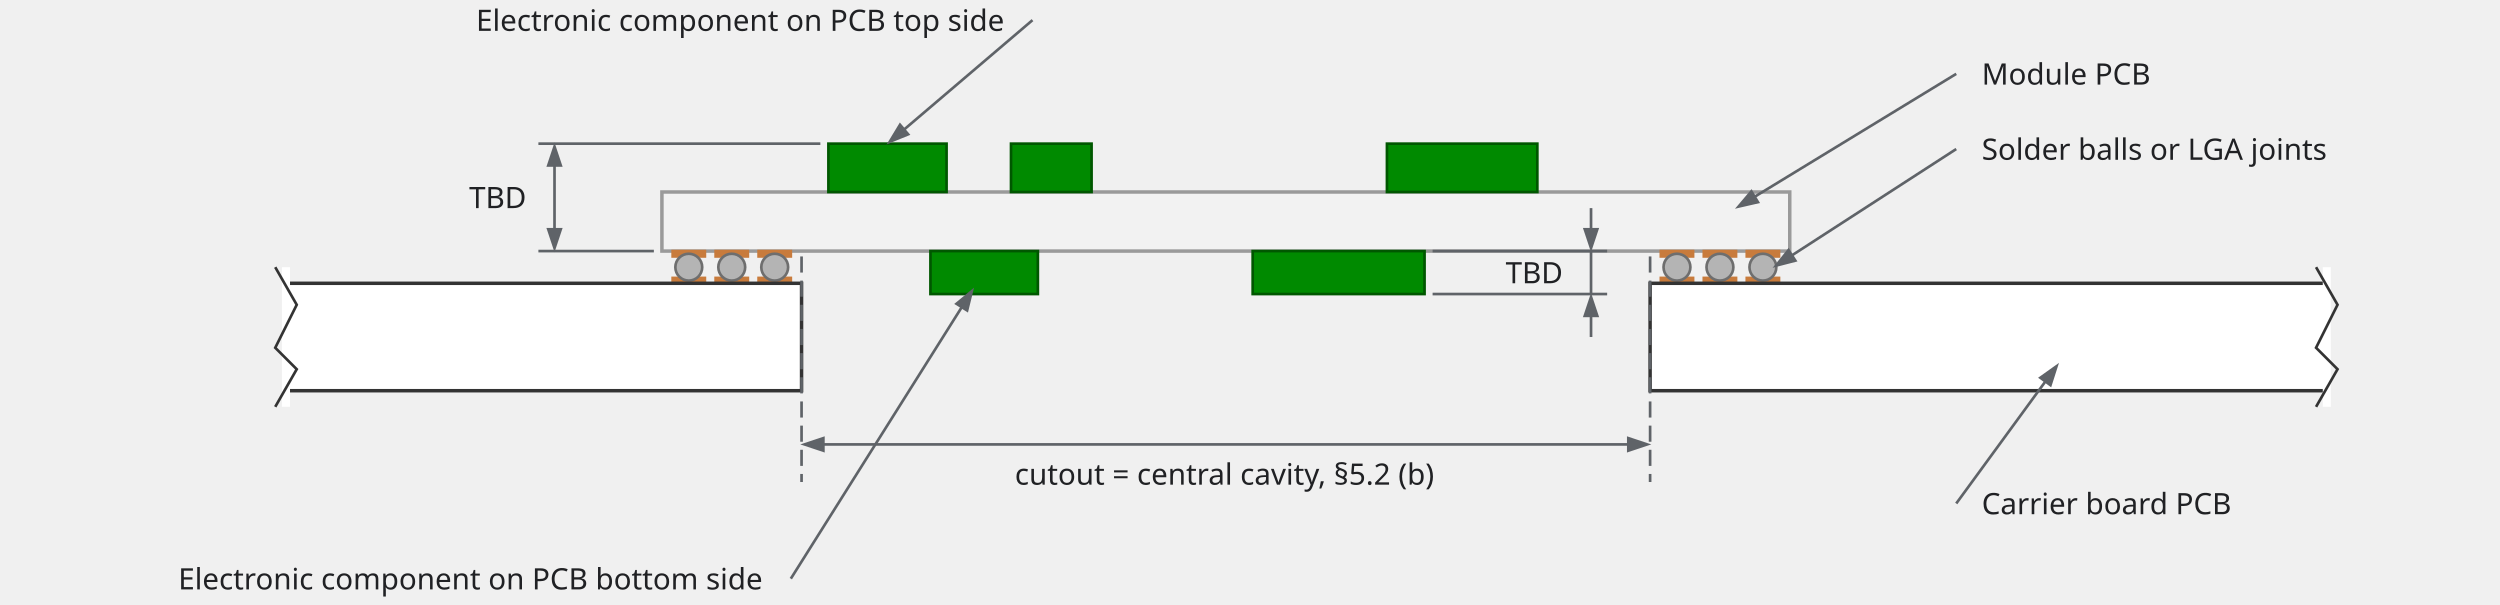
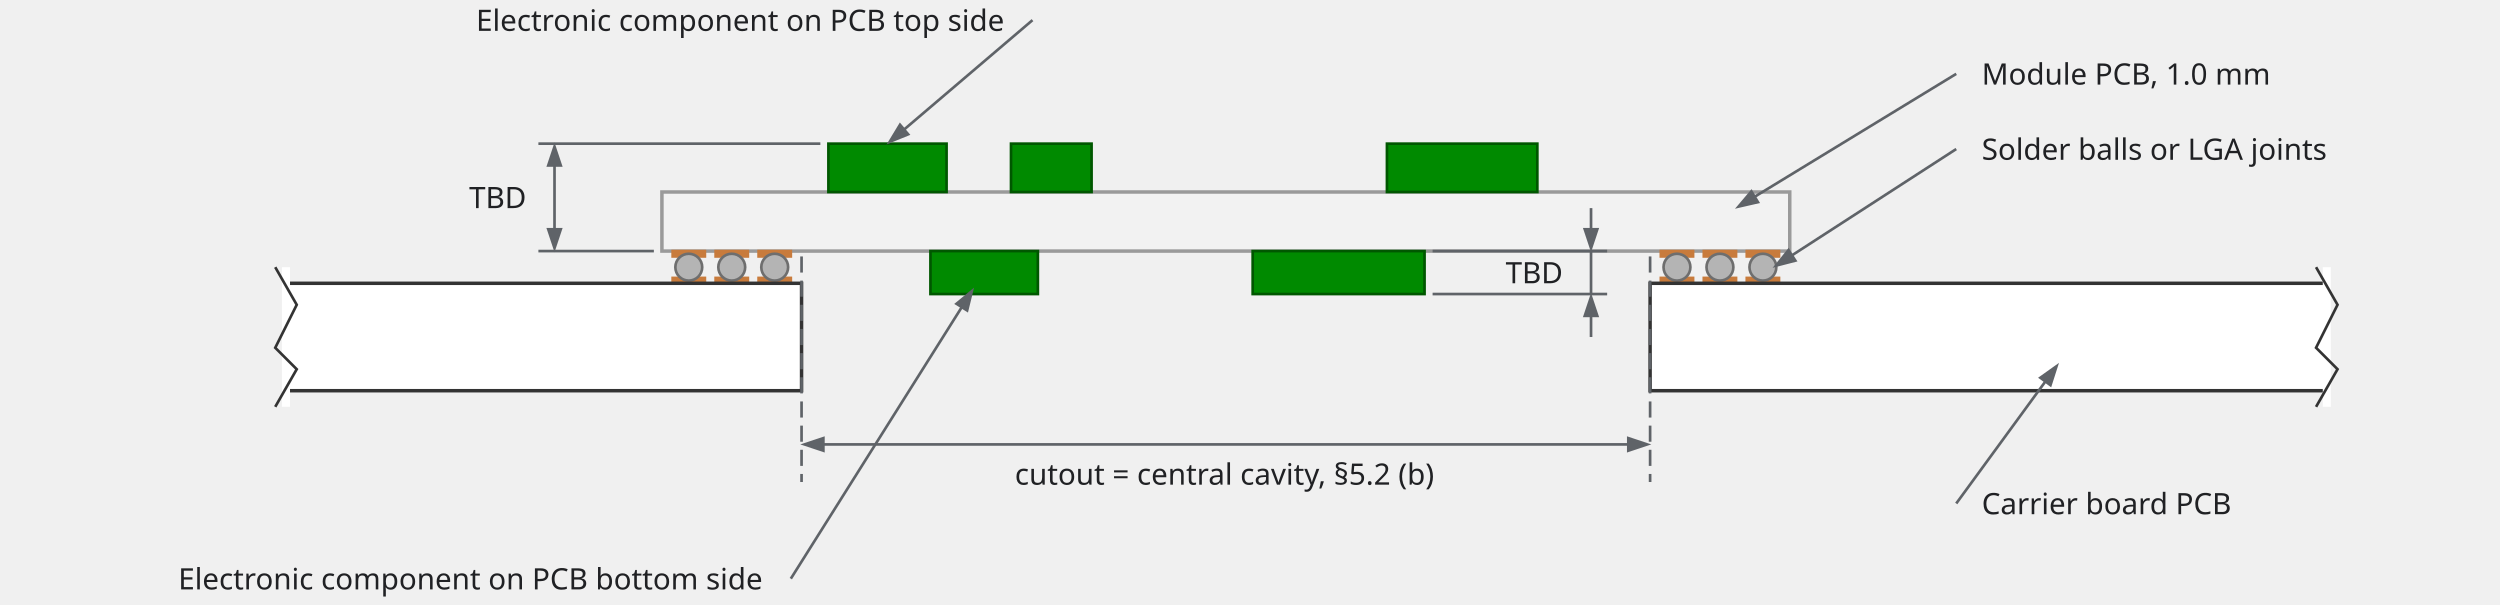
<svg xmlns="http://www.w3.org/2000/svg" style="background: transparent; background-color: transparent; color-scheme: light dark;" version="1.1" width="931px" height="225px" viewBox="0 0 931 225">
  <defs />
  <g>
    <g data-cell-id="0">
      <g data-cell-id="1">
        <g data-cell-id="module-cross-section-carrier-cutout-1">
          <g transform="translate(0.5,0.5)">
            <rect x="246" y="71" width="420" height="22" fill="#f2f2f2" stroke="#9a9a9a" stroke-width="1.3" pointer-events="all" style="fill: rgb(242, 242, 242); stroke: rgb(154, 154, 154);" />
          </g>
        </g>
        <g data-cell-id="module-cross-section-carrier-cutout-2">
          <g transform="translate(0.5,0.5)">
            <rect x="308" y="53" width="44" height="18" fill="#008a00" stroke="#005700" pointer-events="all" style="fill: rgb(0, 138, 0); stroke: rgb(0, 87, 0);" />
          </g>
        </g>
        <g data-cell-id="module-cross-section-carrier-cutout-3">
          <g transform="translate(0.5,0.5)">
            <rect x="376" y="53" width="30" height="18" fill="#008a00" stroke="#005700" pointer-events="all" style="fill: rgb(0, 138, 0); stroke: rgb(0, 87, 0);" />
          </g>
        </g>
        <g data-cell-id="module-cross-section-carrier-cutout-4">
          <g transform="translate(0.5,0.5)">
            <rect x="516" y="53" width="56" height="18" fill="#008a00" stroke="#005700" pointer-events="all" style="fill: rgb(0, 138, 0); stroke: rgb(0, 87, 0);" />
          </g>
        </g>
        <g data-cell-id="module-cross-section-carrier-cutout-5">
          <g transform="translate(0.5,0.5)">
            <rect x="346" y="93" width="40" height="16" fill="#008a00" stroke="#005700" pointer-events="all" style="fill: rgb(0, 138, 0); stroke: rgb(0, 87, 0);" />
          </g>
        </g>
        <g data-cell-id="module-cross-section-carrier-cutout-6">
          <g transform="translate(0.5,0.5)">
            <rect x="466" y="93" width="64" height="16" fill="#008a00" stroke="#005700" pointer-events="all" style="fill: rgb(0, 138, 0); stroke: rgb(0, 87, 0);" />
          </g>
        </g>
        <g data-cell-id="module-cross-section-carrier-cutout-7">
          <g transform="translate(0.5,0.5)">
            <rect x="250" y="93" width="12" height="2" fill="#c87b3c" stroke="#c87b3c" pointer-events="all" style="fill: rgb(200, 123, 60); stroke: rgb(200, 123, 60);" />
          </g>
        </g>
        <g data-cell-id="module-cross-section-carrier-cutout-8">
          <g transform="translate(0.5,0.5)">
            <rect x="250" y="103" width="12" height="2" fill="#c87b3c" stroke="#c87b3c" pointer-events="all" style="fill: rgb(200, 123, 60); stroke: rgb(200, 123, 60);" />
          </g>
        </g>
        <g data-cell-id="module-cross-section-carrier-cutout-9">
          <g transform="translate(0.5,0.5)">
            <ellipse cx="256" cy="99" rx="5" ry="5" fill="#b4b4b4" stroke="#6e6e6e" pointer-events="all" style="fill: rgb(180, 180, 180); stroke: rgb(110, 110, 110);" />
          </g>
        </g>
        <g data-cell-id="module-cross-section-carrier-cutout-10">
          <g transform="translate(0.5,0.5)">
            <rect x="266" y="93" width="12" height="2" fill="#c87b3c" stroke="#c87b3c" pointer-events="all" style="fill: rgb(200, 123, 60); stroke: rgb(200, 123, 60);" />
          </g>
        </g>
        <g data-cell-id="module-cross-section-carrier-cutout-11">
          <g transform="translate(0.5,0.5)">
            <rect x="266" y="103" width="12" height="2" fill="#c87b3c" stroke="#c87b3c" pointer-events="all" style="fill: rgb(200, 123, 60); stroke: rgb(200, 123, 60);" />
          </g>
        </g>
        <g data-cell-id="module-cross-section-carrier-cutout-12">
          <g transform="translate(0.5,0.5)">
            <ellipse cx="272" cy="99" rx="5" ry="5" fill="#b4b4b4" stroke="#6e6e6e" pointer-events="all" style="fill: rgb(180, 180, 180); stroke: rgb(110, 110, 110);" />
          </g>
        </g>
        <g data-cell-id="module-cross-section-carrier-cutout-13">
          <g transform="translate(0.5,0.5)">
            <rect x="282" y="93" width="12" height="2" fill="#c87b3c" stroke="#c87b3c" pointer-events="all" style="fill: rgb(200, 123, 60); stroke: rgb(200, 123, 60);" />
          </g>
        </g>
        <g data-cell-id="module-cross-section-carrier-cutout-14">
          <g transform="translate(0.5,0.5)">
            <rect x="282" y="103" width="12" height="2" fill="#c87b3c" stroke="#c87b3c" pointer-events="all" style="fill: rgb(200, 123, 60); stroke: rgb(200, 123, 60);" />
          </g>
        </g>
        <g data-cell-id="module-cross-section-carrier-cutout-15">
          <g transform="translate(0.5,0.5)">
            <ellipse cx="288" cy="99" rx="5" ry="5" fill="#b4b4b4" stroke="#6e6e6e" pointer-events="all" style="fill: rgb(180, 180, 180); stroke: rgb(110, 110, 110);" />
          </g>
        </g>
        <g data-cell-id="module-cross-section-carrier-cutout-16">
          <g transform="translate(0.5,0.5)">
            <rect x="618" y="93" width="12" height="2" fill="#c87b3c" stroke="#c87b3c" pointer-events="all" style="fill: rgb(200, 123, 60); stroke: rgb(200, 123, 60);" />
          </g>
        </g>
        <g data-cell-id="module-cross-section-carrier-cutout-17">
          <g transform="translate(0.5,0.5)">
            <rect x="618" y="103" width="12" height="2" fill="#c87b3c" stroke="#c87b3c" pointer-events="all" style="fill: rgb(200, 123, 60); stroke: rgb(200, 123, 60);" />
          </g>
        </g>
        <g data-cell-id="module-cross-section-carrier-cutout-18">
          <g transform="translate(0.5,0.5)">
            <ellipse cx="624" cy="99" rx="5" ry="5" fill="#b4b4b4" stroke="#6e6e6e" pointer-events="all" style="fill: rgb(180, 180, 180); stroke: rgb(110, 110, 110);" />
          </g>
        </g>
        <g data-cell-id="module-cross-section-carrier-cutout-19">
          <g transform="translate(0.5,0.5)">
            <rect x="634" y="93" width="12" height="2" fill="#c87b3c" stroke="#c87b3c" pointer-events="all" style="fill: rgb(200, 123, 60); stroke: rgb(200, 123, 60);" />
          </g>
        </g>
        <g data-cell-id="module-cross-section-carrier-cutout-20">
          <g transform="translate(0.5,0.5)">
            <rect x="634" y="103" width="12" height="2" fill="#c87b3c" stroke="#c87b3c" pointer-events="all" style="fill: rgb(200, 123, 60); stroke: rgb(200, 123, 60);" />
          </g>
        </g>
        <g data-cell-id="module-cross-section-carrier-cutout-21">
          <g transform="translate(0.5,0.5)">
            <ellipse cx="640" cy="99" rx="5" ry="5" fill="#b4b4b4" stroke="#6e6e6e" pointer-events="all" style="fill: rgb(180, 180, 180); stroke: rgb(110, 110, 110);" />
          </g>
        </g>
        <g data-cell-id="module-cross-section-carrier-cutout-22">
          <g transform="translate(0.5,0.5)">
            <rect x="650" y="93" width="12" height="2" fill="#c87b3c" stroke="#c87b3c" pointer-events="all" style="fill: rgb(200, 123, 60); stroke: rgb(200, 123, 60);" />
          </g>
        </g>
        <g data-cell-id="module-cross-section-carrier-cutout-23">
          <g transform="translate(0.5,0.5)">
            <rect x="650" y="103" width="12" height="2" fill="#c87b3c" stroke="#c87b3c" pointer-events="all" style="fill: rgb(200, 123, 60); stroke: rgb(200, 123, 60);" />
          </g>
        </g>
        <g data-cell-id="module-cross-section-carrier-cutout-24">
          <g transform="translate(0.5,0.5)">
            <ellipse cx="656" cy="99" rx="5" ry="5" fill="#b4b4b4" stroke="#6e6e6e" pointer-events="all" style="fill: rgb(180, 180, 180); stroke: rgb(110, 110, 110);" />
          </g>
        </g>
        <g data-cell-id="module-cross-section-carrier-cutout-25">
          <g transform="translate(0.5,0.5)">
            <rect x="106" y="105" width="192" height="40" fill="#ffffff" stroke="#333333" stroke-width="1.3" pointer-events="all" style="fill: rgb(255, 255, 255); stroke: rgb(51, 51, 51);" />
          </g>
        </g>
        <g data-cell-id="module-cross-section-carrier-cutout-26">
          <g transform="translate(0.5,0.5)">
            <rect x="614" y="105" width="252" height="40" fill="#ffffff" stroke="#333333" stroke-width="1.3" pointer-events="all" style="fill: rgb(255, 255, 255); stroke: rgb(51, 51, 51);" />
          </g>
        </g>
        <g data-cell-id="module-cross-section-carrier-cutout-27">
          <g transform="translate(0.5,0.5)">
            <path d="M 298 95 L 298 179" fill="none" stroke="#5f6368" stroke-miterlimit="10" stroke-dasharray="6 3" pointer-events="stroke" style="stroke: rgb(95, 99, 104);" />
          </g>
        </g>
        <g data-cell-id="module-cross-section-carrier-cutout-28">
          <g transform="translate(0.5,0.5)">
            <path d="M 614 95 L 614 179" fill="none" stroke="#5f6368" stroke-miterlimit="10" stroke-dasharray="6 3" pointer-events="stroke" style="stroke: rgb(95, 99, 104);" />
          </g>
        </g>
        <g data-cell-id="module-cross-section-carrier-cutout-29">
          <g transform="translate(0.5,0.5)">
            <path d="M 106 99 L 106 151" fill="none" stroke="#ffffff" stroke-width="3" stroke-miterlimit="10" pointer-events="stroke" style="stroke: rgb(255, 255, 255);" />
          </g>
        </g>
        <g data-cell-id="module-cross-section-carrier-cutout-30">
          <g transform="translate(0.5,0.5)">
            <path d="M 102 99 L 110 113 L 102 129 L 110 137 L 102 151" fill="none" stroke="#333333" stroke-miterlimit="10" pointer-events="stroke" style="stroke: rgb(51, 51, 51);" />
          </g>
        </g>
        <g data-cell-id="module-cross-section-carrier-cutout-31">
          <g transform="translate(0.5,0.5)">
            <path d="M 866 99 L 866 151" fill="none" stroke="#ffffff" stroke-width="3" stroke-miterlimit="10" pointer-events="stroke" style="stroke: rgb(255, 255, 255);" />
          </g>
        </g>
        <g data-cell-id="module-cross-section-carrier-cutout-32">
          <g transform="translate(0.5,0.5)">
            <path d="M 862 99 L 870 113 L 862 129 L 870 137 L 862 151" fill="none" stroke="#333333" stroke-miterlimit="10" pointer-events="stroke" style="stroke: rgb(51, 51, 51);" />
          </g>
        </g>
        <g data-cell-id="module-cross-section-carrier-cutout-33">
          <g>
            <rect x="110.8" y="0" width="265.2" height="14" fill="none" stroke="none" pointer-events="all" />
          </g>
          <g>
            <g fill="#202124" font-family="'Roboto Mono'" text-anchor="end" font-size="11px" style="fill: rgb(32, 33, 36);">
              <text x="374" y="11.5">Electronic component on PCB top side</text>
            </g>
          </g>
        </g>
        <g data-cell-id="module-cross-section-carrier-cutout-34">
          <g transform="translate(0.5,0.5)">
            <path d="M 384 7 L 336.18 47.74" fill="none" stroke="#5f6368" stroke-miterlimit="10" pointer-events="stroke" style="stroke: rgb(95, 99, 104);" />
            <path d="M 330.85 52.28 L 334.67 45.96 L 337.69 49.51 Z" fill="#5f6368" stroke="#5f6368" stroke-miterlimit="10" pointer-events="all" style="fill: rgb(95, 99, 104); stroke: rgb(95, 99, 104);" />
          </g>
        </g>
        <g data-cell-id="module-cross-section-carrier-cutout-35">
          <g>
-             <rect x="736" y="20" width="78" height="14" fill="none" stroke="none" pointer-events="all" />
+             <rect x="736" y="20" width="135.6" height="14" fill="none" stroke="none" pointer-events="all" />
          </g>
          <g>
            <g fill="#202124" font-family="'Roboto Mono'" text-anchor="start" font-size="11px" style="fill: rgb(32, 33, 36);">
-               <text x="738" y="31.5">Module PCB</text>
+               <text x="738" y="31.5">Module PCB, 1.0 mm</text>
            </g>
          </g>
        </g>
        <g data-cell-id="module-cross-section-carrier-cutout-36">
          <g transform="translate(0.5,0.5)">
            <path d="M 728 27 L 652.93 72.77" fill="none" stroke="#5f6368" stroke-miterlimit="10" pointer-events="stroke" style="stroke: rgb(95, 99, 104);" />
            <path d="M 646.95 76.42 L 651.72 70.78 L 654.15 74.77 Z" fill="#5f6368" stroke="#5f6368" stroke-miterlimit="10" pointer-events="all" style="fill: rgb(95, 99, 104); stroke: rgb(95, 99, 104);" />
          </g>
        </g>
        <g data-cell-id="module-cross-section-carrier-cutout-37">
          <g>
            <rect x="736" y="48" width="193.2" height="14" fill="none" stroke="none" pointer-events="all" />
          </g>
          <g>
            <g fill="#202124" font-family="'Roboto Mono'" text-anchor="start" font-size="11px" style="fill: rgb(32, 33, 36);">
              <text x="738" y="59.5">Solder balls or LGA joints</text>
            </g>
          </g>
        </g>
        <g data-cell-id="module-cross-section-carrier-cutout-38">
          <g transform="translate(0.5,0.5)">
            <path d="M 728 55 L 666.82 94.59" fill="none" stroke="#5f6368" stroke-miterlimit="10" pointer-events="stroke" style="stroke: rgb(95, 99, 104);" />
            <path d="M 660.94 98.39 L 665.55 92.63 L 668.08 96.55 Z" fill="#5f6368" stroke="#5f6368" stroke-miterlimit="10" pointer-events="all" style="fill: rgb(95, 99, 104); stroke: rgb(95, 99, 104);" />
          </g>
        </g>
        <g data-cell-id="module-cross-section-carrier-cutout-39">
          <g>
            <rect x="736" y="180" width="128.4" height="14" fill="none" stroke="none" pointer-events="all" />
          </g>
          <g>
            <g fill="#202124" font-family="'Roboto Mono'" text-anchor="start" font-size="11px" style="fill: rgb(32, 33, 36);">
              <text x="738" y="191.5">Carrier board PCB</text>
            </g>
          </g>
        </g>
        <g data-cell-id="module-cross-section-carrier-cutout-40">
          <g transform="translate(0.5,0.5)">
            <path d="M 728 187 L 761.21 141.55" fill="none" stroke="#5f6368" stroke-miterlimit="10" pointer-events="stroke" style="stroke: rgb(95, 99, 104);" />
            <path d="M 765.34 135.9 L 763.09 142.93 L 759.33 140.18 Z" fill="#5f6368" stroke="#5f6368" stroke-miterlimit="10" pointer-events="all" style="fill: rgb(95, 99, 104); stroke: rgb(95, 99, 104);" />
          </g>
        </g>
        <g data-cell-id="module-cross-section-carrier-cutout-41">
          <g>
            <rect x="-0.8" y="208" width="286.8" height="14" fill="none" stroke="none" pointer-events="all" />
          </g>
          <g>
            <g fill="#202124" font-family="'Roboto Mono'" text-anchor="end" font-size="11px" style="fill: rgb(32, 33, 36);">
              <text x="284" y="219.5">Electronic component on PCB bottom side</text>
            </g>
          </g>
        </g>
        <g data-cell-id="module-cross-section-carrier-cutout-42">
          <g transform="translate(0.5,0.5)">
            <path d="M 294 215 L 357.67 113.87" fill="none" stroke="#5f6368" stroke-miterlimit="10" pointer-events="stroke" style="stroke: rgb(95, 99, 104);" />
            <path d="M 361.4 107.95 L 359.65 115.11 L 355.7 112.63 Z" fill="#5f6368" stroke="#5f6368" stroke-miterlimit="10" pointer-events="all" style="fill: rgb(95, 99, 104); stroke: rgb(95, 99, 104);" />
          </g>
        </g>
        <g data-cell-id="module-cross-section-carrier-cutout-43">
          <g transform="translate(0.5,0.5)">
            <path d="M 306.12 165 L 605.88 165" fill="none" stroke="#5f6368" stroke-miterlimit="10" pointer-events="stroke" style="stroke: rgb(95, 99, 104);" />
            <path d="M 299.12 165 L 306.12 162.67 L 306.12 167.33 Z" fill="#5f6368" stroke="#5f6368" stroke-miterlimit="10" pointer-events="all" style="fill: rgb(95, 99, 104); stroke: rgb(95, 99, 104);" />
            <path d="M 612.88 165 L 605.88 167.33 L 605.88 162.67 Z" fill="#5f6368" stroke="#5f6368" stroke-miterlimit="10" pointer-events="all" style="fill: rgb(95, 99, 104); stroke: rgb(95, 99, 104);" />
          </g>
        </g>
        <g data-cell-id="module-cross-section-carrier-cutout-44">
          <g>
            <rect x="334.2" y="169" width="243.6" height="14" fill="none" stroke="none" pointer-events="all" />
          </g>
          <g>
            <g fill="#202124" font-family="'Roboto Mono'" text-anchor="middle" font-size="11px" style="fill: rgb(32, 33, 36);">
              <text x="456" y="180.5">cutout = central cavity, §5.2 (b)</text>
            </g>
          </g>
        </g>
        <g data-cell-id="module-cross-section-carrier-cutout-45">
          <g transform="translate(0.5,0.5)">
            <path d="M 305 53 L 200 53" fill="none" stroke="#5f6368" stroke-miterlimit="10" pointer-events="stroke" style="stroke: rgb(95, 99, 104);" />
          </g>
        </g>
        <g data-cell-id="module-cross-section-carrier-cutout-46">
          <g transform="translate(0.5,0.5)">
            <path d="M 243 93 L 200 93" fill="none" stroke="#5f6368" stroke-miterlimit="10" pointer-events="stroke" style="stroke: rgb(95, 99, 104);" />
          </g>
        </g>
        <g data-cell-id="module-cross-section-carrier-cutout-47">
          <g transform="translate(0.5,0.5)">
            <path d="M 206 61.12 L 206 84.88" fill="none" stroke="#5f6368" stroke-miterlimit="10" pointer-events="stroke" style="stroke: rgb(95, 99, 104);" />
            <path d="M 206 54.12 L 208.33 61.12 L 203.67 61.12 Z" fill="#5f6368" stroke="#5f6368" stroke-miterlimit="10" pointer-events="all" style="fill: rgb(95, 99, 104); stroke: rgb(95, 99, 104);" />
            <path d="M 206 91.88 L 203.67 84.88 L 208.33 84.88 Z" fill="#5f6368" stroke="#5f6368" stroke-miterlimit="10" pointer-events="all" style="fill: rgb(95, 99, 104); stroke: rgb(95, 99, 104);" />
          </g>
        </g>
        <g data-cell-id="module-cross-section-carrier-cutout-48">
          <g>
            <rect x="170.4" y="66" width="27.6" height="14" fill="none" stroke="none" pointer-events="all" />
          </g>
          <g>
            <g fill="#202124" font-family="'Roboto Mono'" text-anchor="end" font-size="11px" style="fill: rgb(32, 33, 36);">
              <text x="196" y="77.5">TBD</text>
            </g>
          </g>
        </g>
        <g data-cell-id="module-cross-section-carrier-cutout-49">
          <g transform="translate(0.5,0.5)">
            <path d="M 533 93 L 598 93" fill="none" stroke="#5f6368" stroke-miterlimit="10" pointer-events="stroke" style="stroke: rgb(95, 99, 104);" />
          </g>
        </g>
        <g data-cell-id="module-cross-section-carrier-cutout-50">
          <g transform="translate(0.5,0.5)">
            <path d="M 533 109 L 598 109" fill="none" stroke="#5f6368" stroke-miterlimit="10" pointer-events="stroke" style="stroke: rgb(95, 99, 104);" />
          </g>
        </g>
        <g data-cell-id="module-cross-section-carrier-cutout-51">
          <g transform="translate(0.5,0.5)">
            <path d="M 592 77 L 592 84.88" fill="none" stroke="#5f6368" stroke-miterlimit="10" pointer-events="stroke" style="stroke: rgb(95, 99, 104);" />
            <path d="M 592 91.88 L 589.67 84.88 L 594.33 84.88 Z" fill="#5f6368" stroke="#5f6368" stroke-miterlimit="10" pointer-events="all" style="fill: rgb(95, 99, 104); stroke: rgb(95, 99, 104);" />
          </g>
        </g>
        <g data-cell-id="module-cross-section-carrier-cutout-52">
          <g transform="translate(0.5,0.5)">
            <path d="M 592 125 L 592 117.12" fill="none" stroke="#5f6368" stroke-miterlimit="10" pointer-events="stroke" style="stroke: rgb(95, 99, 104);" />
            <path d="M 592 110.12 L 594.33 117.12 L 589.67 117.12 Z" fill="#5f6368" stroke="#5f6368" stroke-miterlimit="10" pointer-events="all" style="fill: rgb(95, 99, 104); stroke: rgb(95, 99, 104);" />
          </g>
        </g>
        <g data-cell-id="module-cross-section-carrier-cutout-53">
          <g transform="translate(0.5,0.5)">
            <path d="M 592 93 L 592 109" fill="none" stroke="#5f6368" stroke-miterlimit="10" pointer-events="stroke" style="stroke: rgb(95, 99, 104);" />
          </g>
        </g>
        <g data-cell-id="module-cross-section-carrier-cutout-54">
          <g>
            <rect x="556.4" y="94" width="27.6" height="14" fill="none" stroke="none" pointer-events="all" />
          </g>
          <g>
            <g fill="#202124" font-family="'Roboto Mono'" text-anchor="end" font-size="11px" style="fill: rgb(32, 33, 36);">
              <text x="582" y="105.5">TBD</text>
            </g>
          </g>
        </g>
      </g>
    </g>
  </g>
</svg>
